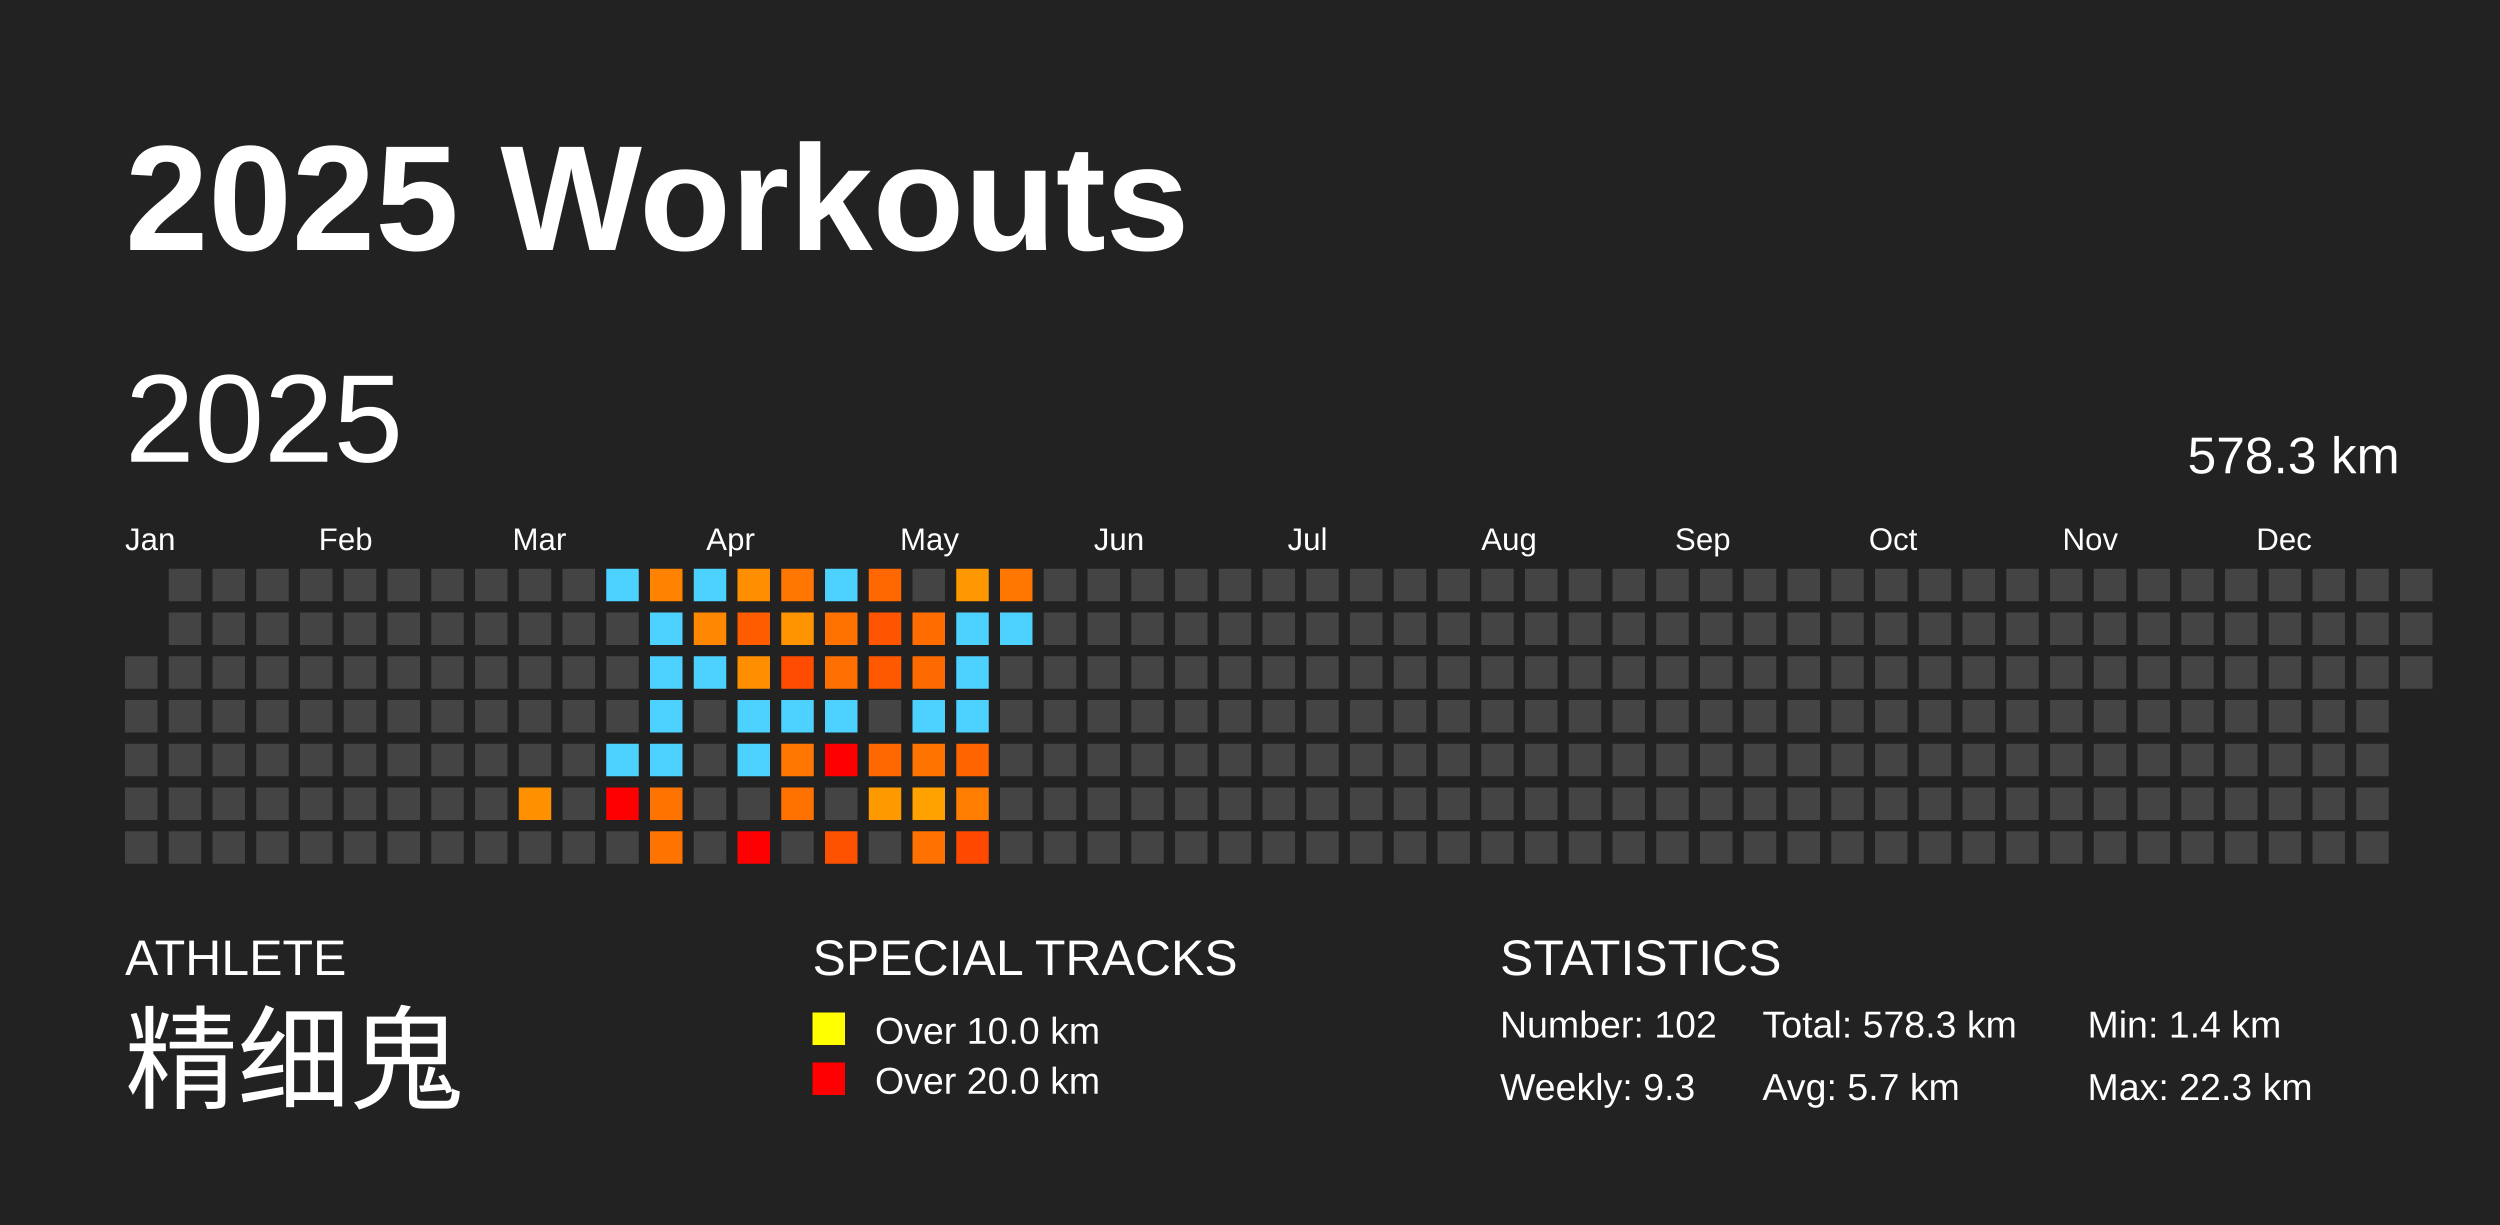
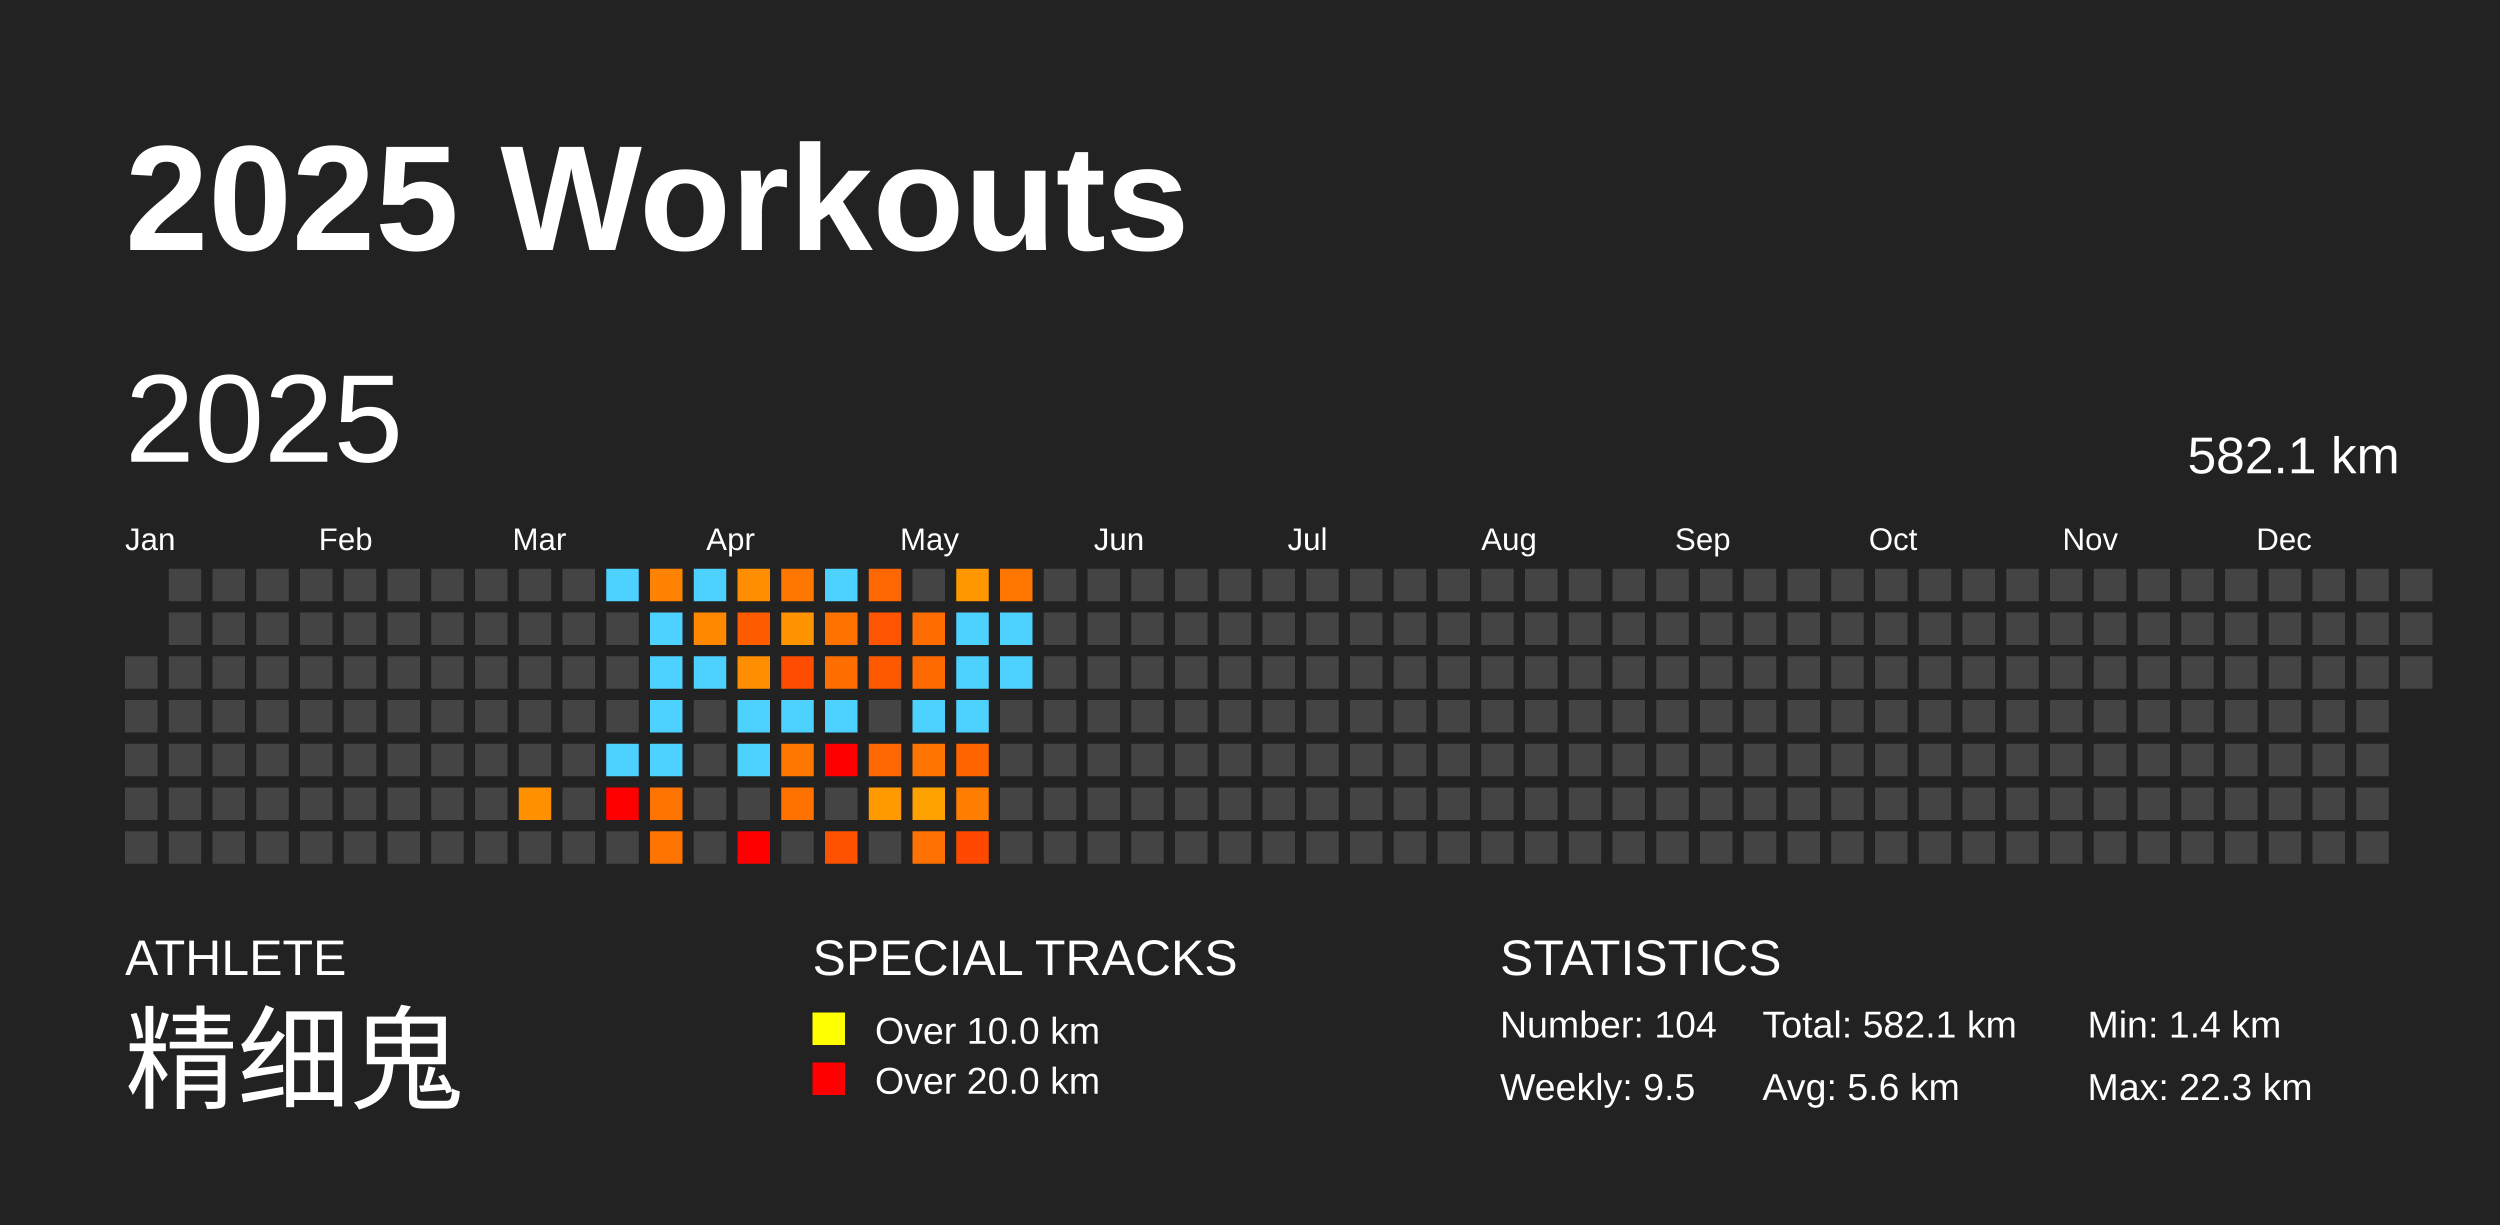
<svg xmlns="http://www.w3.org/2000/svg" baseProfile="full" height="98mm" version="1.1" viewBox="0,0,200,98" width="200mm">
  <defs />
  <rect fill="#222222" height="98" width="200" x="0" y="0" />
  <text fill="#FFFFFF" style="font-size:12px; font-family:Arial; font-weight:bold;" x="10" y="20">2025 Workouts</text>
  <text fill="#FFFFFF" style="font-size:4px; font-family:Arial" x="10" y="78">ATHLETE</text>
  <text fill="#FFFFFF" style="font-size:9px; font-family:Arial" x="10" y="88">精细鬼</text>
  <text fill="#FFFFFF" style="font-size:4px; font-family:Arial" x="65" y="78">SPECIAL TRACKS</text>
  <rect fill="yellow" height="2.6" width="2.6" x="65" y="81" />
  <text fill="#FFFFFF" style="font-size:3px; font-family:Arial" x="70" y="83.5">Over 10.0 km</text>
  <rect fill="red" height="2.6" width="2.6" x="65" y="85" />
  <text fill="#FFFFFF" style="font-size:3px; font-family:Arial" x="70" y="87.5">Over 20.0 km</text>
  <text fill="#FFFFFF" style="font-size:4px; font-family:Arial" x="120" y="78">STATISTICS</text>
-   <text fill="#FFFFFF" style="font-size:3px; font-family:Arial" x="120" y="83">Number: 102</text>
-   <text fill="#FFFFFF" style="font-size:3px; font-family:Arial" x="120" y="88">Weekly: 9.3</text>
-   <text fill="#FFFFFF" style="font-size:3px; font-family:Arial" x="141" y="83">Total: 578.3 km</text>
-   <text fill="#FFFFFF" style="font-size:3px; font-family:Arial" x="141" y="88">Avg: 5.7 km</text>
+   <text fill="#FFFFFF" style="font-size:3px; font-family:Arial" x="120" y="83">Number: 104</text>
+   <text fill="#FFFFFF" style="font-size:3px; font-family:Arial" x="120" y="88">Weekly: 9.5</text>
+   <text fill="#FFFFFF" style="font-size:3px; font-family:Arial" x="141" y="83">Total: 582.1 km</text>
+   <text fill="#FFFFFF" style="font-size:3px; font-family:Arial" x="141" y="88">Avg: 5.6 km</text>
  <text fill="#FFFFFF" style="font-size:3px; font-family:Arial" x="167" y="83">Min: 1.4 km</text>
  <text fill="#FFFFFF" style="font-size:3px; font-family:Arial" x="167" y="88">Max: 22.3 km</text>
  <text dominant-baseline="hanging" fill="#FFFFFF" style="font-size:10.0px; font-family:Arial;" x="10" y="30">2025</text>
-   <text dominant-baseline="hanging" fill="#FFFFFF" style="font-size:4.125px; font-family:Arial;" x="175" y="35">578.3 km</text>
+   <text dominant-baseline="hanging" fill="#FFFFFF" style="font-size:4.125px; font-family:Arial;" x="175" y="35">582.1 km</text>
  <text fill="#FFFFFF" style="font-size:2.5px; font-family:Arial" x="10.0" y="44">Jan</text>
  <text fill="#FFFFFF" style="font-size:2.5px; font-family:Arial" x="25.5" y="44">Feb</text>
  <text fill="#FFFFFF" style="font-size:2.5px; font-family:Arial" x="41.0" y="44">Mar</text>
  <text fill="#FFFFFF" style="font-size:2.5px; font-family:Arial" x="56.5" y="44">Apr</text>
  <text fill="#FFFFFF" style="font-size:2.5px; font-family:Arial" x="72.0" y="44">May</text>
  <text fill="#FFFFFF" style="font-size:2.5px; font-family:Arial" x="87.5" y="44">Jun</text>
  <text fill="#FFFFFF" style="font-size:2.5px; font-family:Arial" x="103.0" y="44">Jul</text>
  <text fill="#FFFFFF" style="font-size:2.5px; font-family:Arial" x="118.5" y="44">Aug</text>
  <text fill="#FFFFFF" style="font-size:2.5px; font-family:Arial" x="134.0" y="44">Sep</text>
  <text fill="#FFFFFF" style="font-size:2.5px; font-family:Arial" x="149.5" y="44">Oct</text>
  <text fill="#FFFFFF" style="font-size:2.5px; font-family:Arial" x="165.0" y="44">Nov</text>
  <text fill="#FFFFFF" style="font-size:2.5px; font-family:Arial" x="180.5" y="44">Dec</text>
  <rect fill="#444444" height="2.6" width="2.6" x="10.0" y="52.5" />
  <rect fill="#444444" height="2.6" width="2.6" x="10.0" y="56.0" />
  <rect fill="#444444" height="2.6" width="2.6" x="10.0" y="59.5" />
  <rect fill="#444444" height="2.6" width="2.6" x="10.0" y="63.0" />
  <rect fill="#444444" height="2.6" width="2.6" x="10.0" y="66.5" />
  <rect fill="#444444" height="2.6" width="2.6" x="13.5" y="45.5" />
  <rect fill="#444444" height="2.6" width="2.6" x="13.5" y="49.0" />
  <rect fill="#444444" height="2.6" width="2.6" x="13.5" y="52.5" />
  <rect fill="#444444" height="2.6" width="2.6" x="13.5" y="56.0" />
  <rect fill="#444444" height="2.6" width="2.6" x="13.5" y="59.5" />
  <rect fill="#444444" height="2.6" width="2.6" x="13.5" y="63.0" />
  <rect fill="#444444" height="2.6" width="2.6" x="13.5" y="66.5" />
  <rect fill="#444444" height="2.6" width="2.6" x="17.0" y="45.5" />
  <rect fill="#444444" height="2.6" width="2.6" x="17.0" y="49.0" />
  <rect fill="#444444" height="2.6" width="2.6" x="17.0" y="52.5" />
  <rect fill="#444444" height="2.6" width="2.6" x="17.0" y="56.0" />
  <rect fill="#444444" height="2.6" width="2.6" x="17.0" y="59.5" />
  <rect fill="#444444" height="2.6" width="2.6" x="17.0" y="63.0" />
  <rect fill="#444444" height="2.6" width="2.6" x="17.0" y="66.5" />
  <rect fill="#444444" height="2.6" width="2.6" x="20.5" y="45.5" />
  <rect fill="#444444" height="2.6" width="2.6" x="20.5" y="49.0" />
  <rect fill="#444444" height="2.6" width="2.6" x="20.5" y="52.5" />
  <rect fill="#444444" height="2.6" width="2.6" x="20.5" y="56.0" />
  <rect fill="#444444" height="2.6" width="2.6" x="20.5" y="59.5" />
  <rect fill="#444444" height="2.6" width="2.6" x="20.5" y="63.0" />
  <rect fill="#444444" height="2.6" width="2.6" x="20.5" y="66.5" />
  <rect fill="#444444" height="2.6" width="2.6" x="24.0" y="45.5" />
  <rect fill="#444444" height="2.6" width="2.6" x="24.0" y="49.0" />
  <rect fill="#444444" height="2.6" width="2.6" x="24.0" y="52.5" />
  <rect fill="#444444" height="2.6" width="2.6" x="24.0" y="56.0" />
  <rect fill="#444444" height="2.6" width="2.6" x="24.0" y="59.5" />
  <rect fill="#444444" height="2.6" width="2.6" x="24.0" y="63.0" />
  <rect fill="#444444" height="2.6" width="2.6" x="24.0" y="66.5" />
  <rect fill="#444444" height="2.6" width="2.6" x="27.5" y="45.5" />
  <rect fill="#444444" height="2.6" width="2.6" x="27.5" y="49.0" />
  <rect fill="#444444" height="2.6" width="2.6" x="27.5" y="52.5" />
  <rect fill="#444444" height="2.6" width="2.6" x="27.5" y="56.0" />
  <rect fill="#444444" height="2.6" width="2.6" x="27.5" y="59.5" />
  <rect fill="#444444" height="2.6" width="2.6" x="27.5" y="63.0" />
  <rect fill="#444444" height="2.6" width="2.6" x="27.5" y="66.5" />
  <rect fill="#444444" height="2.6" width="2.6" x="31.0" y="45.5" />
  <rect fill="#444444" height="2.6" width="2.6" x="31.0" y="49.0" />
  <rect fill="#444444" height="2.6" width="2.6" x="31.0" y="52.5" />
  <rect fill="#444444" height="2.6" width="2.6" x="31.0" y="56.0" />
  <rect fill="#444444" height="2.6" width="2.6" x="31.0" y="59.5" />
  <rect fill="#444444" height="2.6" width="2.6" x="31.0" y="63.0" />
  <rect fill="#444444" height="2.6" width="2.6" x="31.0" y="66.5" />
  <rect fill="#444444" height="2.6" width="2.6" x="34.5" y="45.5" />
  <rect fill="#444444" height="2.6" width="2.6" x="34.5" y="49.0" />
  <rect fill="#444444" height="2.6" width="2.6" x="34.5" y="52.5" />
  <rect fill="#444444" height="2.6" width="2.6" x="34.5" y="56.0" />
  <rect fill="#444444" height="2.6" width="2.6" x="34.5" y="59.5" />
  <rect fill="#444444" height="2.6" width="2.6" x="34.5" y="63.0" />
  <rect fill="#444444" height="2.6" width="2.6" x="34.5" y="66.5" />
  <rect fill="#444444" height="2.6" width="2.6" x="38.0" y="45.5" />
  <rect fill="#444444" height="2.6" width="2.6" x="38.0" y="49.0" />
  <rect fill="#444444" height="2.6" width="2.6" x="38.0" y="52.5" />
  <rect fill="#444444" height="2.6" width="2.6" x="38.0" y="56.0" />
  <rect fill="#444444" height="2.6" width="2.6" x="38.0" y="59.5" />
  <rect fill="#444444" height="2.6" width="2.6" x="38.0" y="63.0" />
  <rect fill="#444444" height="2.6" width="2.6" x="38.0" y="66.5" />
  <rect fill="#444444" height="2.6" width="2.6" x="41.5" y="45.5" />
  <rect fill="#444444" height="2.6" width="2.6" x="41.5" y="49.0" />
  <rect fill="#444444" height="2.6" width="2.6" x="41.5" y="52.5" />
  <rect fill="#444444" height="2.6" width="2.6" x="41.5" y="56.0" />
  <rect fill="#444444" height="2.6" width="2.6" x="41.5" y="59.5" />
  <rect fill="#ff9000" height="2.6" width="2.6" x="41.5" y="63.0" />
  <rect fill="#444444" height="2.6" width="2.6" x="41.5" y="66.5" />
  <rect fill="#444444" height="2.6" width="2.6" x="45.0" y="45.5" />
  <rect fill="#444444" height="2.6" width="2.6" x="45.0" y="49.0" />
  <rect fill="#444444" height="2.6" width="2.6" x="45.0" y="52.5" />
  <rect fill="#444444" height="2.6" width="2.6" x="45.0" y="56.0" />
  <rect fill="#444444" height="2.6" width="2.6" x="45.0" y="59.5" />
  <rect fill="#444444" height="2.6" width="2.6" x="45.0" y="63.0" />
  <rect fill="#444444" height="2.6" width="2.6" x="45.0" y="66.5" />
  <rect fill="#4dd2ff" height="2.6" width="2.6" x="48.5" y="45.5" />
  <rect fill="#444444" height="2.6" width="2.6" x="48.5" y="49.0" />
  <rect fill="#444444" height="2.6" width="2.6" x="48.5" y="52.5" />
  <rect fill="#444444" height="2.6" width="2.6" x="48.5" y="56.0" />
  <rect fill="#4dd2ff" height="2.6" width="2.6" x="48.5" y="59.5" />
  <rect fill="red" height="2.6" width="2.6" x="48.5" y="63.0" />
  <rect fill="#444444" height="2.6" width="2.6" x="48.5" y="66.5" />
  <rect fill="#ff8200" height="2.6" width="2.6" x="52.0" y="45.5" />
  <rect fill="#4dd2ff" height="2.6" width="2.6" x="52.0" y="49.0" />
  <rect fill="#4dd2ff" height="2.6" width="2.6" x="52.0" y="52.5" />
  <rect fill="#4dd2ff" height="2.6" width="2.6" x="52.0" y="56.0" />
  <rect fill="#4dd2ff" height="2.6" width="2.6" x="52.0" y="59.5" />
  <rect fill="#ff7300" height="2.6" width="2.6" x="52.0" y="63.0" />
  <rect fill="#ff7300" height="2.6" width="2.6" x="52.0" y="66.5" />
  <rect fill="#4dd2ff" height="2.6" width="2.6" x="55.5" y="45.5" />
  <rect fill="#ff8800" height="2.6" width="2.6" x="55.5" y="49.0" />
  <rect fill="#4dd2ff" height="2.6" width="2.6" x="55.5" y="52.5" />
  <rect fill="#444444" height="2.6" width="2.6" x="55.5" y="56.0" />
  <rect fill="#444444" height="2.6" width="2.6" x="55.5" y="59.5" />
  <rect fill="#444444" height="2.6" width="2.6" x="55.5" y="63.0" />
  <rect fill="#444444" height="2.6" width="2.6" x="55.5" y="66.5" />
  <rect fill="#ff8f00" height="2.6" width="2.6" x="59.0" y="45.5" />
  <rect fill="#ff5c00" height="2.6" width="2.6" x="59.0" y="49.0" />
  <rect fill="#ff8e00" height="2.6" width="2.6" x="59.0" y="52.5" />
  <rect fill="#4dd2ff" height="2.6" width="2.6" x="59.0" y="56.0" />
  <rect fill="#4dd2ff" height="2.6" width="2.6" x="59.0" y="59.5" />
  <rect fill="#444444" height="2.6" width="2.6" x="59.0" y="63.0" />
  <rect fill="red" height="2.6" width="2.6" x="59.0" y="66.5" />
  <rect fill="#ff7600" height="2.6" width="2.6" x="62.5" y="45.5" />
  <rect fill="#ff9300" height="2.6" width="2.6" x="62.5" y="49.0" />
  <rect fill="#ff4c00" height="2.6" width="2.6" x="62.5" y="52.5" />
  <rect fill="#4dd2ff" height="2.6" width="2.6" x="62.5" y="56.0" />
  <rect fill="#ff7600" height="2.6" width="2.6" x="62.5" y="59.5" />
  <rect fill="#ff7200" height="2.6" width="2.6" x="62.5" y="63.0" />
  <rect fill="#444444" height="2.6" width="2.6" x="62.5" y="66.5" />
  <rect fill="#4dd2ff" height="2.6" width="2.6" x="66.0" y="45.5" />
  <rect fill="#ff7200" height="2.6" width="2.6" x="66.0" y="49.0" />
  <rect fill="#ff6e00" height="2.6" width="2.6" x="66.0" y="52.5" />
  <rect fill="#4dd2ff" height="2.6" width="2.6" x="66.0" y="56.0" />
  <rect fill="red" height="2.6" width="2.6" x="66.0" y="59.5" />
  <rect fill="#444444" height="2.6" width="2.6" x="66.0" y="63.0" />
  <rect fill="#ff5200" height="2.6" width="2.6" x="66.0" y="66.5" />
  <rect fill="#ff6800" height="2.6" width="2.6" x="69.5" y="45.5" />
  <rect fill="#ff5500" height="2.6" width="2.6" x="69.5" y="49.0" />
  <rect fill="#ff5900" height="2.6" width="2.6" x="69.5" y="52.5" />
  <rect fill="#444444" height="2.6" width="2.6" x="69.5" y="56.0" />
  <rect fill="#ff6800" height="2.6" width="2.6" x="69.5" y="59.5" />
  <rect fill="#ff9900" height="2.6" width="2.6" x="69.5" y="63.0" />
  <rect fill="#444444" height="2.6" width="2.6" x="69.5" y="66.5" />
  <rect fill="#444444" height="2.6" width="2.6" x="73.0" y="45.5" />
  <rect fill="#ff6d00" height="2.6" width="2.6" x="73.0" y="49.0" />
  <rect fill="#ff6a00" height="2.6" width="2.6" x="73.0" y="52.5" />
  <rect fill="#4dd2ff" height="2.6" width="2.6" x="73.0" y="56.0" />
  <rect fill="#ff7400" height="2.6" width="2.6" x="73.0" y="59.5" />
  <rect fill="#ffa200" height="2.6" width="2.6" x="73.0" y="63.0" />
  <rect fill="#ff7100" height="2.6" width="2.6" x="73.0" y="66.5" />
  <rect fill="#ff9800" height="2.6" width="2.6" x="76.5" y="45.5" />
  <rect fill="#4dd2ff" height="2.6" width="2.6" x="76.5" y="49.0" />
  <rect fill="#4dd2ff" height="2.6" width="2.6" x="76.5" y="52.5" />
  <rect fill="#4dd2ff" height="2.6" width="2.6" x="76.5" y="56.0" />
  <rect fill="#ff6400" height="2.6" width="2.6" x="76.5" y="59.5" />
  <rect fill="#ff7d00" height="2.6" width="2.6" x="76.5" y="63.0" />
  <rect fill="#ff4900" height="2.6" width="2.6" x="76.5" y="66.5" />
  <rect fill="#ff7600" height="2.6" width="2.6" x="80.0" y="45.5" />
  <rect fill="#4dd2ff" height="2.6" width="2.6" x="80.0" y="49.0" />
-   <rect fill="#444444" height="2.6" width="2.6" x="80.0" y="52.5" />
+   <rect fill="#4dd2ff" height="2.6" width="2.6" x="80.0" y="52.5" />
  <rect fill="#444444" height="2.6" width="2.6" x="80.0" y="56.0" />
  <rect fill="#444444" height="2.6" width="2.6" x="80.0" y="59.5" />
  <rect fill="#444444" height="2.6" width="2.6" x="80.0" y="63.0" />
  <rect fill="#444444" height="2.6" width="2.6" x="80.0" y="66.5" />
  <rect fill="#444444" height="2.6" width="2.6" x="83.5" y="45.5" />
  <rect fill="#444444" height="2.6" width="2.6" x="83.5" y="49.0" />
  <rect fill="#444444" height="2.6" width="2.6" x="83.5" y="52.5" />
  <rect fill="#444444" height="2.6" width="2.6" x="83.5" y="56.0" />
  <rect fill="#444444" height="2.6" width="2.6" x="83.5" y="59.5" />
  <rect fill="#444444" height="2.6" width="2.6" x="83.5" y="63.0" />
  <rect fill="#444444" height="2.6" width="2.6" x="83.5" y="66.5" />
  <rect fill="#444444" height="2.6" width="2.6" x="87.0" y="45.5" />
  <rect fill="#444444" height="2.6" width="2.6" x="87.0" y="49.0" />
  <rect fill="#444444" height="2.6" width="2.6" x="87.0" y="52.5" />
  <rect fill="#444444" height="2.6" width="2.6" x="87.0" y="56.0" />
  <rect fill="#444444" height="2.6" width="2.6" x="87.0" y="59.5" />
  <rect fill="#444444" height="2.6" width="2.6" x="87.0" y="63.0" />
  <rect fill="#444444" height="2.6" width="2.6" x="87.0" y="66.5" />
  <rect fill="#444444" height="2.6" width="2.6" x="90.5" y="45.5" />
  <rect fill="#444444" height="2.6" width="2.6" x="90.5" y="49.0" />
  <rect fill="#444444" height="2.6" width="2.6" x="90.5" y="52.5" />
  <rect fill="#444444" height="2.6" width="2.6" x="90.5" y="56.0" />
  <rect fill="#444444" height="2.6" width="2.6" x="90.5" y="59.5" />
  <rect fill="#444444" height="2.6" width="2.6" x="90.5" y="63.0" />
  <rect fill="#444444" height="2.6" width="2.6" x="90.5" y="66.5" />
  <rect fill="#444444" height="2.6" width="2.6" x="94.0" y="45.5" />
  <rect fill="#444444" height="2.6" width="2.6" x="94.0" y="49.0" />
  <rect fill="#444444" height="2.6" width="2.6" x="94.0" y="52.5" />
  <rect fill="#444444" height="2.6" width="2.6" x="94.0" y="56.0" />
  <rect fill="#444444" height="2.6" width="2.6" x="94.0" y="59.5" />
  <rect fill="#444444" height="2.6" width="2.6" x="94.0" y="63.0" />
  <rect fill="#444444" height="2.6" width="2.6" x="94.0" y="66.5" />
  <rect fill="#444444" height="2.6" width="2.6" x="97.5" y="45.5" />
  <rect fill="#444444" height="2.6" width="2.6" x="97.5" y="49.0" />
  <rect fill="#444444" height="2.6" width="2.6" x="97.5" y="52.5" />
  <rect fill="#444444" height="2.6" width="2.6" x="97.5" y="56.0" />
  <rect fill="#444444" height="2.6" width="2.6" x="97.5" y="59.5" />
  <rect fill="#444444" height="2.6" width="2.6" x="97.5" y="63.0" />
  <rect fill="#444444" height="2.6" width="2.6" x="97.5" y="66.5" />
  <rect fill="#444444" height="2.6" width="2.6" x="101.0" y="45.5" />
  <rect fill="#444444" height="2.6" width="2.6" x="101.0" y="49.0" />
  <rect fill="#444444" height="2.6" width="2.6" x="101.0" y="52.5" />
  <rect fill="#444444" height="2.6" width="2.6" x="101.0" y="56.0" />
  <rect fill="#444444" height="2.6" width="2.6" x="101.0" y="59.5" />
  <rect fill="#444444" height="2.6" width="2.6" x="101.0" y="63.0" />
  <rect fill="#444444" height="2.6" width="2.6" x="101.0" y="66.5" />
  <rect fill="#444444" height="2.6" width="2.6" x="104.5" y="45.5" />
  <rect fill="#444444" height="2.6" width="2.6" x="104.5" y="49.0" />
  <rect fill="#444444" height="2.6" width="2.6" x="104.5" y="52.5" />
  <rect fill="#444444" height="2.6" width="2.6" x="104.5" y="56.0" />
  <rect fill="#444444" height="2.6" width="2.6" x="104.5" y="59.5" />
  <rect fill="#444444" height="2.6" width="2.6" x="104.5" y="63.0" />
  <rect fill="#444444" height="2.6" width="2.6" x="104.5" y="66.5" />
  <rect fill="#444444" height="2.6" width="2.6" x="108.0" y="45.5" />
  <rect fill="#444444" height="2.6" width="2.6" x="108.0" y="49.0" />
  <rect fill="#444444" height="2.6" width="2.6" x="108.0" y="52.5" />
  <rect fill="#444444" height="2.6" width="2.6" x="108.0" y="56.0" />
  <rect fill="#444444" height="2.6" width="2.6" x="108.0" y="59.5" />
  <rect fill="#444444" height="2.6" width="2.6" x="108.0" y="63.0" />
  <rect fill="#444444" height="2.6" width="2.6" x="108.0" y="66.5" />
  <rect fill="#444444" height="2.6" width="2.6" x="111.5" y="45.5" />
  <rect fill="#444444" height="2.6" width="2.6" x="111.5" y="49.0" />
  <rect fill="#444444" height="2.6" width="2.6" x="111.5" y="52.5" />
  <rect fill="#444444" height="2.6" width="2.6" x="111.5" y="56.0" />
  <rect fill="#444444" height="2.6" width="2.6" x="111.5" y="59.5" />
  <rect fill="#444444" height="2.6" width="2.6" x="111.5" y="63.0" />
  <rect fill="#444444" height="2.6" width="2.6" x="111.5" y="66.5" />
  <rect fill="#444444" height="2.6" width="2.6" x="115.0" y="45.5" />
  <rect fill="#444444" height="2.6" width="2.6" x="115.0" y="49.0" />
  <rect fill="#444444" height="2.6" width="2.6" x="115.0" y="52.5" />
  <rect fill="#444444" height="2.6" width="2.6" x="115.0" y="56.0" />
  <rect fill="#444444" height="2.6" width="2.6" x="115.0" y="59.5" />
  <rect fill="#444444" height="2.6" width="2.6" x="115.0" y="63.0" />
  <rect fill="#444444" height="2.6" width="2.6" x="115.0" y="66.5" />
  <rect fill="#444444" height="2.6" width="2.6" x="118.5" y="45.5" />
  <rect fill="#444444" height="2.6" width="2.6" x="118.5" y="49.0" />
  <rect fill="#444444" height="2.6" width="2.6" x="118.5" y="52.5" />
  <rect fill="#444444" height="2.6" width="2.6" x="118.5" y="56.0" />
  <rect fill="#444444" height="2.6" width="2.6" x="118.5" y="59.5" />
  <rect fill="#444444" height="2.6" width="2.6" x="118.5" y="63.0" />
  <rect fill="#444444" height="2.6" width="2.6" x="118.5" y="66.5" />
  <rect fill="#444444" height="2.6" width="2.6" x="122.0" y="45.5" />
  <rect fill="#444444" height="2.6" width="2.6" x="122.0" y="49.0" />
  <rect fill="#444444" height="2.6" width="2.6" x="122.0" y="52.5" />
  <rect fill="#444444" height="2.6" width="2.6" x="122.0" y="56.0" />
  <rect fill="#444444" height="2.6" width="2.6" x="122.0" y="59.5" />
  <rect fill="#444444" height="2.6" width="2.6" x="122.0" y="63.0" />
  <rect fill="#444444" height="2.6" width="2.6" x="122.0" y="66.5" />
  <rect fill="#444444" height="2.6" width="2.6" x="125.5" y="45.5" />
  <rect fill="#444444" height="2.6" width="2.6" x="125.5" y="49.0" />
  <rect fill="#444444" height="2.6" width="2.6" x="125.5" y="52.5" />
  <rect fill="#444444" height="2.6" width="2.6" x="125.5" y="56.0" />
  <rect fill="#444444" height="2.6" width="2.6" x="125.5" y="59.5" />
  <rect fill="#444444" height="2.6" width="2.6" x="125.5" y="63.0" />
  <rect fill="#444444" height="2.6" width="2.6" x="125.5" y="66.5" />
  <rect fill="#444444" height="2.6" width="2.6" x="129.0" y="45.5" />
  <rect fill="#444444" height="2.6" width="2.6" x="129.0" y="49.0" />
  <rect fill="#444444" height="2.6" width="2.6" x="129.0" y="52.5" />
  <rect fill="#444444" height="2.6" width="2.6" x="129.0" y="56.0" />
  <rect fill="#444444" height="2.6" width="2.6" x="129.0" y="59.5" />
  <rect fill="#444444" height="2.6" width="2.6" x="129.0" y="63.0" />
  <rect fill="#444444" height="2.6" width="2.6" x="129.0" y="66.5" />
  <rect fill="#444444" height="2.6" width="2.6" x="132.5" y="45.5" />
  <rect fill="#444444" height="2.6" width="2.6" x="132.5" y="49.0" />
  <rect fill="#444444" height="2.6" width="2.6" x="132.5" y="52.5" />
  <rect fill="#444444" height="2.6" width="2.6" x="132.5" y="56.0" />
  <rect fill="#444444" height="2.6" width="2.6" x="132.5" y="59.5" />
  <rect fill="#444444" height="2.6" width="2.6" x="132.5" y="63.0" />
  <rect fill="#444444" height="2.6" width="2.6" x="132.5" y="66.5" />
  <rect fill="#444444" height="2.6" width="2.6" x="136.0" y="45.5" />
  <rect fill="#444444" height="2.6" width="2.6" x="136.0" y="49.0" />
  <rect fill="#444444" height="2.6" width="2.6" x="136.0" y="52.5" />
  <rect fill="#444444" height="2.6" width="2.6" x="136.0" y="56.0" />
  <rect fill="#444444" height="2.6" width="2.6" x="136.0" y="59.5" />
  <rect fill="#444444" height="2.6" width="2.6" x="136.0" y="63.0" />
  <rect fill="#444444" height="2.6" width="2.6" x="136.0" y="66.5" />
  <rect fill="#444444" height="2.6" width="2.6" x="139.5" y="45.5" />
  <rect fill="#444444" height="2.6" width="2.6" x="139.5" y="49.0" />
  <rect fill="#444444" height="2.6" width="2.6" x="139.5" y="52.5" />
  <rect fill="#444444" height="2.6" width="2.6" x="139.5" y="56.0" />
  <rect fill="#444444" height="2.6" width="2.6" x="139.5" y="59.5" />
  <rect fill="#444444" height="2.6" width="2.6" x="139.5" y="63.0" />
  <rect fill="#444444" height="2.6" width="2.6" x="139.5" y="66.5" />
  <rect fill="#444444" height="2.6" width="2.6" x="143.0" y="45.5" />
  <rect fill="#444444" height="2.6" width="2.6" x="143.0" y="49.0" />
  <rect fill="#444444" height="2.6" width="2.6" x="143.0" y="52.5" />
  <rect fill="#444444" height="2.6" width="2.6" x="143.0" y="56.0" />
  <rect fill="#444444" height="2.6" width="2.6" x="143.0" y="59.5" />
  <rect fill="#444444" height="2.6" width="2.6" x="143.0" y="63.0" />
  <rect fill="#444444" height="2.6" width="2.6" x="143.0" y="66.5" />
  <rect fill="#444444" height="2.6" width="2.6" x="146.5" y="45.5" />
  <rect fill="#444444" height="2.6" width="2.6" x="146.5" y="49.0" />
  <rect fill="#444444" height="2.6" width="2.6" x="146.5" y="52.5" />
  <rect fill="#444444" height="2.6" width="2.6" x="146.5" y="56.0" />
  <rect fill="#444444" height="2.6" width="2.6" x="146.5" y="59.5" />
  <rect fill="#444444" height="2.6" width="2.6" x="146.5" y="63.0" />
  <rect fill="#444444" height="2.6" width="2.6" x="146.5" y="66.5" />
  <rect fill="#444444" height="2.6" width="2.6" x="150.0" y="45.5" />
  <rect fill="#444444" height="2.6" width="2.6" x="150.0" y="49.0" />
  <rect fill="#444444" height="2.6" width="2.6" x="150.0" y="52.5" />
  <rect fill="#444444" height="2.6" width="2.6" x="150.0" y="56.0" />
  <rect fill="#444444" height="2.6" width="2.6" x="150.0" y="59.5" />
  <rect fill="#444444" height="2.6" width="2.6" x="150.0" y="63.0" />
  <rect fill="#444444" height="2.6" width="2.6" x="150.0" y="66.5" />
  <rect fill="#444444" height="2.6" width="2.6" x="153.5" y="45.5" />
  <rect fill="#444444" height="2.6" width="2.6" x="153.5" y="49.0" />
  <rect fill="#444444" height="2.6" width="2.6" x="153.5" y="52.5" />
  <rect fill="#444444" height="2.6" width="2.6" x="153.5" y="56.0" />
  <rect fill="#444444" height="2.6" width="2.6" x="153.5" y="59.5" />
  <rect fill="#444444" height="2.6" width="2.6" x="153.5" y="63.0" />
  <rect fill="#444444" height="2.6" width="2.6" x="153.5" y="66.5" />
  <rect fill="#444444" height="2.6" width="2.6" x="157.0" y="45.5" />
  <rect fill="#444444" height="2.6" width="2.6" x="157.0" y="49.0" />
  <rect fill="#444444" height="2.6" width="2.6" x="157.0" y="52.5" />
  <rect fill="#444444" height="2.6" width="2.6" x="157.0" y="56.0" />
  <rect fill="#444444" height="2.6" width="2.6" x="157.0" y="59.5" />
  <rect fill="#444444" height="2.6" width="2.6" x="157.0" y="63.0" />
  <rect fill="#444444" height="2.6" width="2.6" x="157.0" y="66.5" />
  <rect fill="#444444" height="2.6" width="2.6" x="160.5" y="45.5" />
  <rect fill="#444444" height="2.6" width="2.6" x="160.5" y="49.0" />
  <rect fill="#444444" height="2.6" width="2.6" x="160.5" y="52.5" />
  <rect fill="#444444" height="2.6" width="2.6" x="160.5" y="56.0" />
  <rect fill="#444444" height="2.6" width="2.6" x="160.5" y="59.5" />
  <rect fill="#444444" height="2.6" width="2.6" x="160.5" y="63.0" />
  <rect fill="#444444" height="2.6" width="2.6" x="160.5" y="66.5" />
  <rect fill="#444444" height="2.6" width="2.6" x="164.0" y="45.5" />
  <rect fill="#444444" height="2.6" width="2.6" x="164.0" y="49.0" />
  <rect fill="#444444" height="2.6" width="2.6" x="164.0" y="52.5" />
  <rect fill="#444444" height="2.6" width="2.6" x="164.0" y="56.0" />
  <rect fill="#444444" height="2.6" width="2.6" x="164.0" y="59.5" />
  <rect fill="#444444" height="2.6" width="2.6" x="164.0" y="63.0" />
  <rect fill="#444444" height="2.6" width="2.6" x="164.0" y="66.5" />
  <rect fill="#444444" height="2.6" width="2.6" x="167.5" y="45.5" />
  <rect fill="#444444" height="2.6" width="2.6" x="167.5" y="49.0" />
  <rect fill="#444444" height="2.6" width="2.6" x="167.5" y="52.5" />
  <rect fill="#444444" height="2.6" width="2.6" x="167.5" y="56.0" />
  <rect fill="#444444" height="2.6" width="2.6" x="167.5" y="59.5" />
  <rect fill="#444444" height="2.6" width="2.6" x="167.5" y="63.0" />
  <rect fill="#444444" height="2.6" width="2.6" x="167.5" y="66.5" />
  <rect fill="#444444" height="2.6" width="2.6" x="171.0" y="45.5" />
  <rect fill="#444444" height="2.6" width="2.6" x="171.0" y="49.0" />
  <rect fill="#444444" height="2.6" width="2.6" x="171.0" y="52.5" />
  <rect fill="#444444" height="2.6" width="2.6" x="171.0" y="56.0" />
  <rect fill="#444444" height="2.6" width="2.6" x="171.0" y="59.5" />
  <rect fill="#444444" height="2.6" width="2.6" x="171.0" y="63.0" />
  <rect fill="#444444" height="2.6" width="2.6" x="171.0" y="66.5" />
  <rect fill="#444444" height="2.6" width="2.6" x="174.5" y="45.5" />
  <rect fill="#444444" height="2.6" width="2.6" x="174.5" y="49.0" />
  <rect fill="#444444" height="2.6" width="2.6" x="174.5" y="52.5" />
  <rect fill="#444444" height="2.6" width="2.6" x="174.5" y="56.0" />
  <rect fill="#444444" height="2.6" width="2.6" x="174.5" y="59.5" />
  <rect fill="#444444" height="2.6" width="2.6" x="174.5" y="63.0" />
  <rect fill="#444444" height="2.6" width="2.6" x="174.5" y="66.5" />
  <rect fill="#444444" height="2.6" width="2.6" x="178.0" y="45.5" />
  <rect fill="#444444" height="2.6" width="2.6" x="178.0" y="49.0" />
  <rect fill="#444444" height="2.6" width="2.6" x="178.0" y="52.5" />
  <rect fill="#444444" height="2.6" width="2.6" x="178.0" y="56.0" />
  <rect fill="#444444" height="2.6" width="2.6" x="178.0" y="59.5" />
  <rect fill="#444444" height="2.6" width="2.6" x="178.0" y="63.0" />
  <rect fill="#444444" height="2.6" width="2.6" x="178.0" y="66.5" />
  <rect fill="#444444" height="2.6" width="2.6" x="181.5" y="45.5" />
  <rect fill="#444444" height="2.6" width="2.6" x="181.5" y="49.0" />
  <rect fill="#444444" height="2.6" width="2.6" x="181.5" y="52.5" />
  <rect fill="#444444" height="2.6" width="2.6" x="181.5" y="56.0" />
  <rect fill="#444444" height="2.6" width="2.6" x="181.5" y="59.5" />
  <rect fill="#444444" height="2.6" width="2.6" x="181.5" y="63.0" />
  <rect fill="#444444" height="2.6" width="2.6" x="181.5" y="66.5" />
  <rect fill="#444444" height="2.6" width="2.6" x="185.0" y="45.5" />
  <rect fill="#444444" height="2.6" width="2.6" x="185.0" y="49.0" />
  <rect fill="#444444" height="2.6" width="2.6" x="185.0" y="52.5" />
  <rect fill="#444444" height="2.6" width="2.6" x="185.0" y="56.0" />
  <rect fill="#444444" height="2.6" width="2.6" x="185.0" y="59.5" />
  <rect fill="#444444" height="2.6" width="2.6" x="185.0" y="63.0" />
  <rect fill="#444444" height="2.6" width="2.6" x="185.0" y="66.5" />
  <rect fill="#444444" height="2.6" width="2.6" x="188.5" y="45.5" />
  <rect fill="#444444" height="2.6" width="2.6" x="188.5" y="49.0" />
  <rect fill="#444444" height="2.6" width="2.6" x="188.5" y="52.5" />
  <rect fill="#444444" height="2.6" width="2.6" x="188.5" y="56.0" />
  <rect fill="#444444" height="2.6" width="2.6" x="188.5" y="59.5" />
  <rect fill="#444444" height="2.6" width="2.6" x="188.5" y="63.0" />
  <rect fill="#444444" height="2.6" width="2.6" x="188.5" y="66.5" />
  <rect fill="#444444" height="2.6" width="2.6" x="192.0" y="45.5" />
  <rect fill="#444444" height="2.6" width="2.6" x="192.0" y="49.0" />
  <rect fill="#444444" height="2.6" width="2.6" x="192.0" y="52.5" />
</svg>
